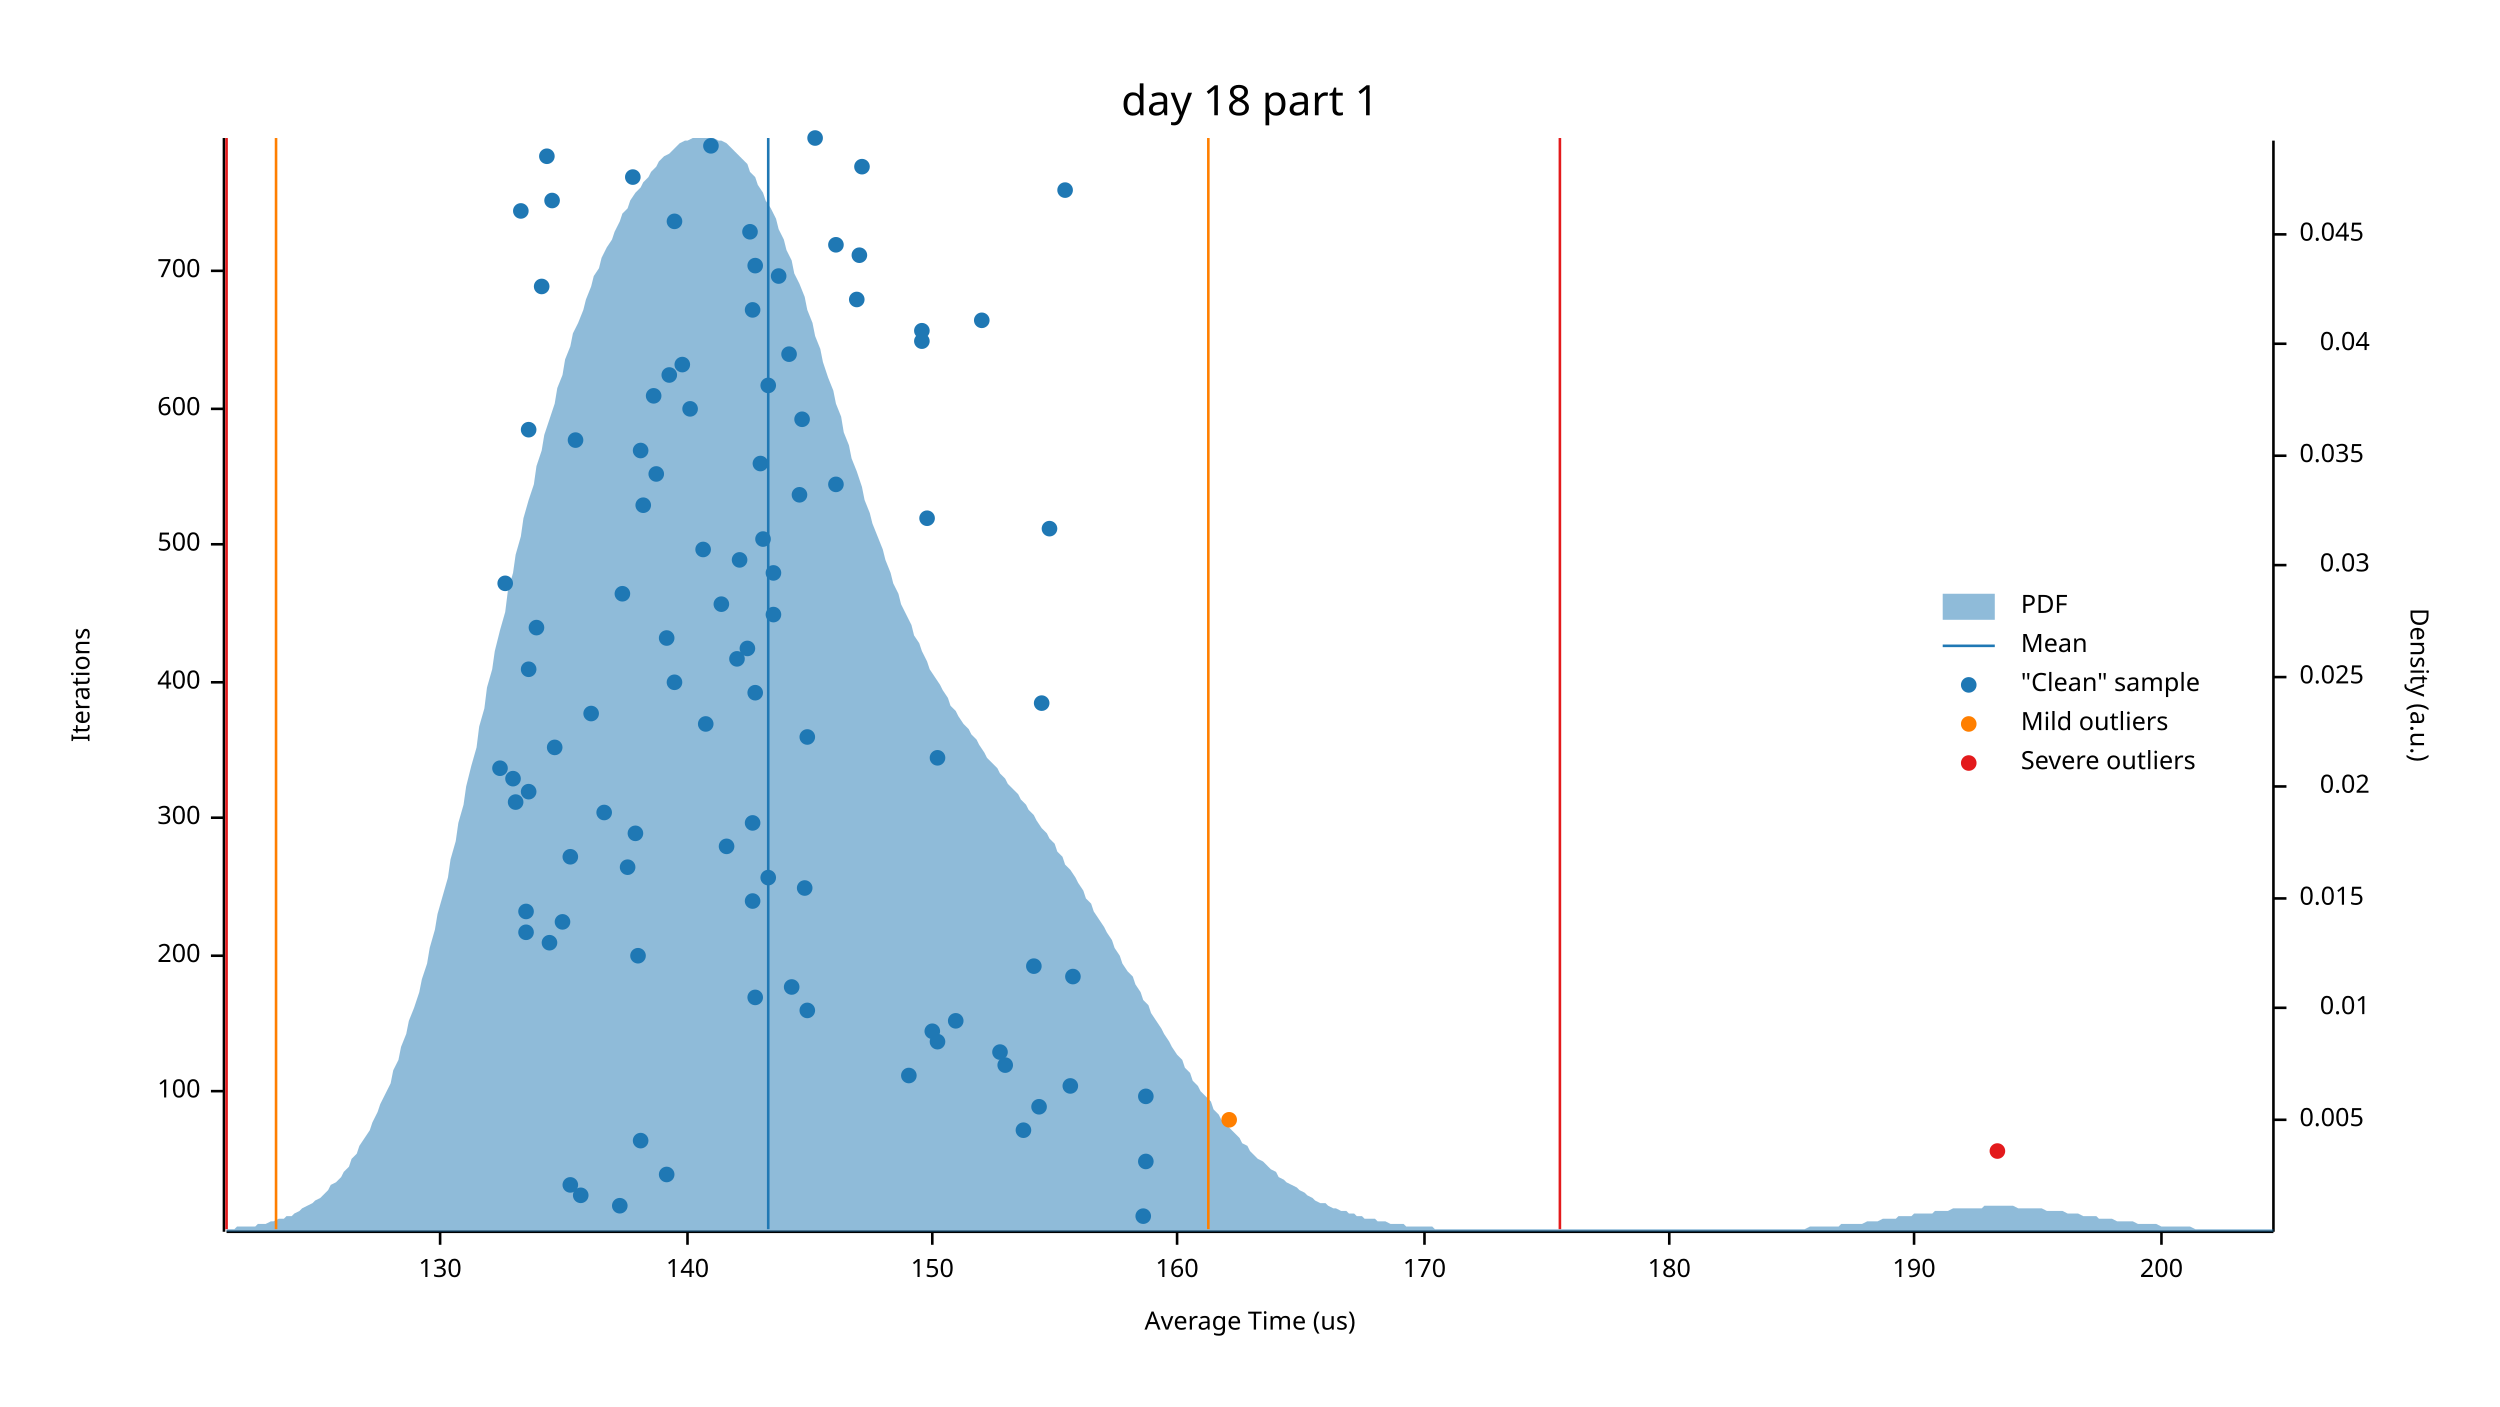
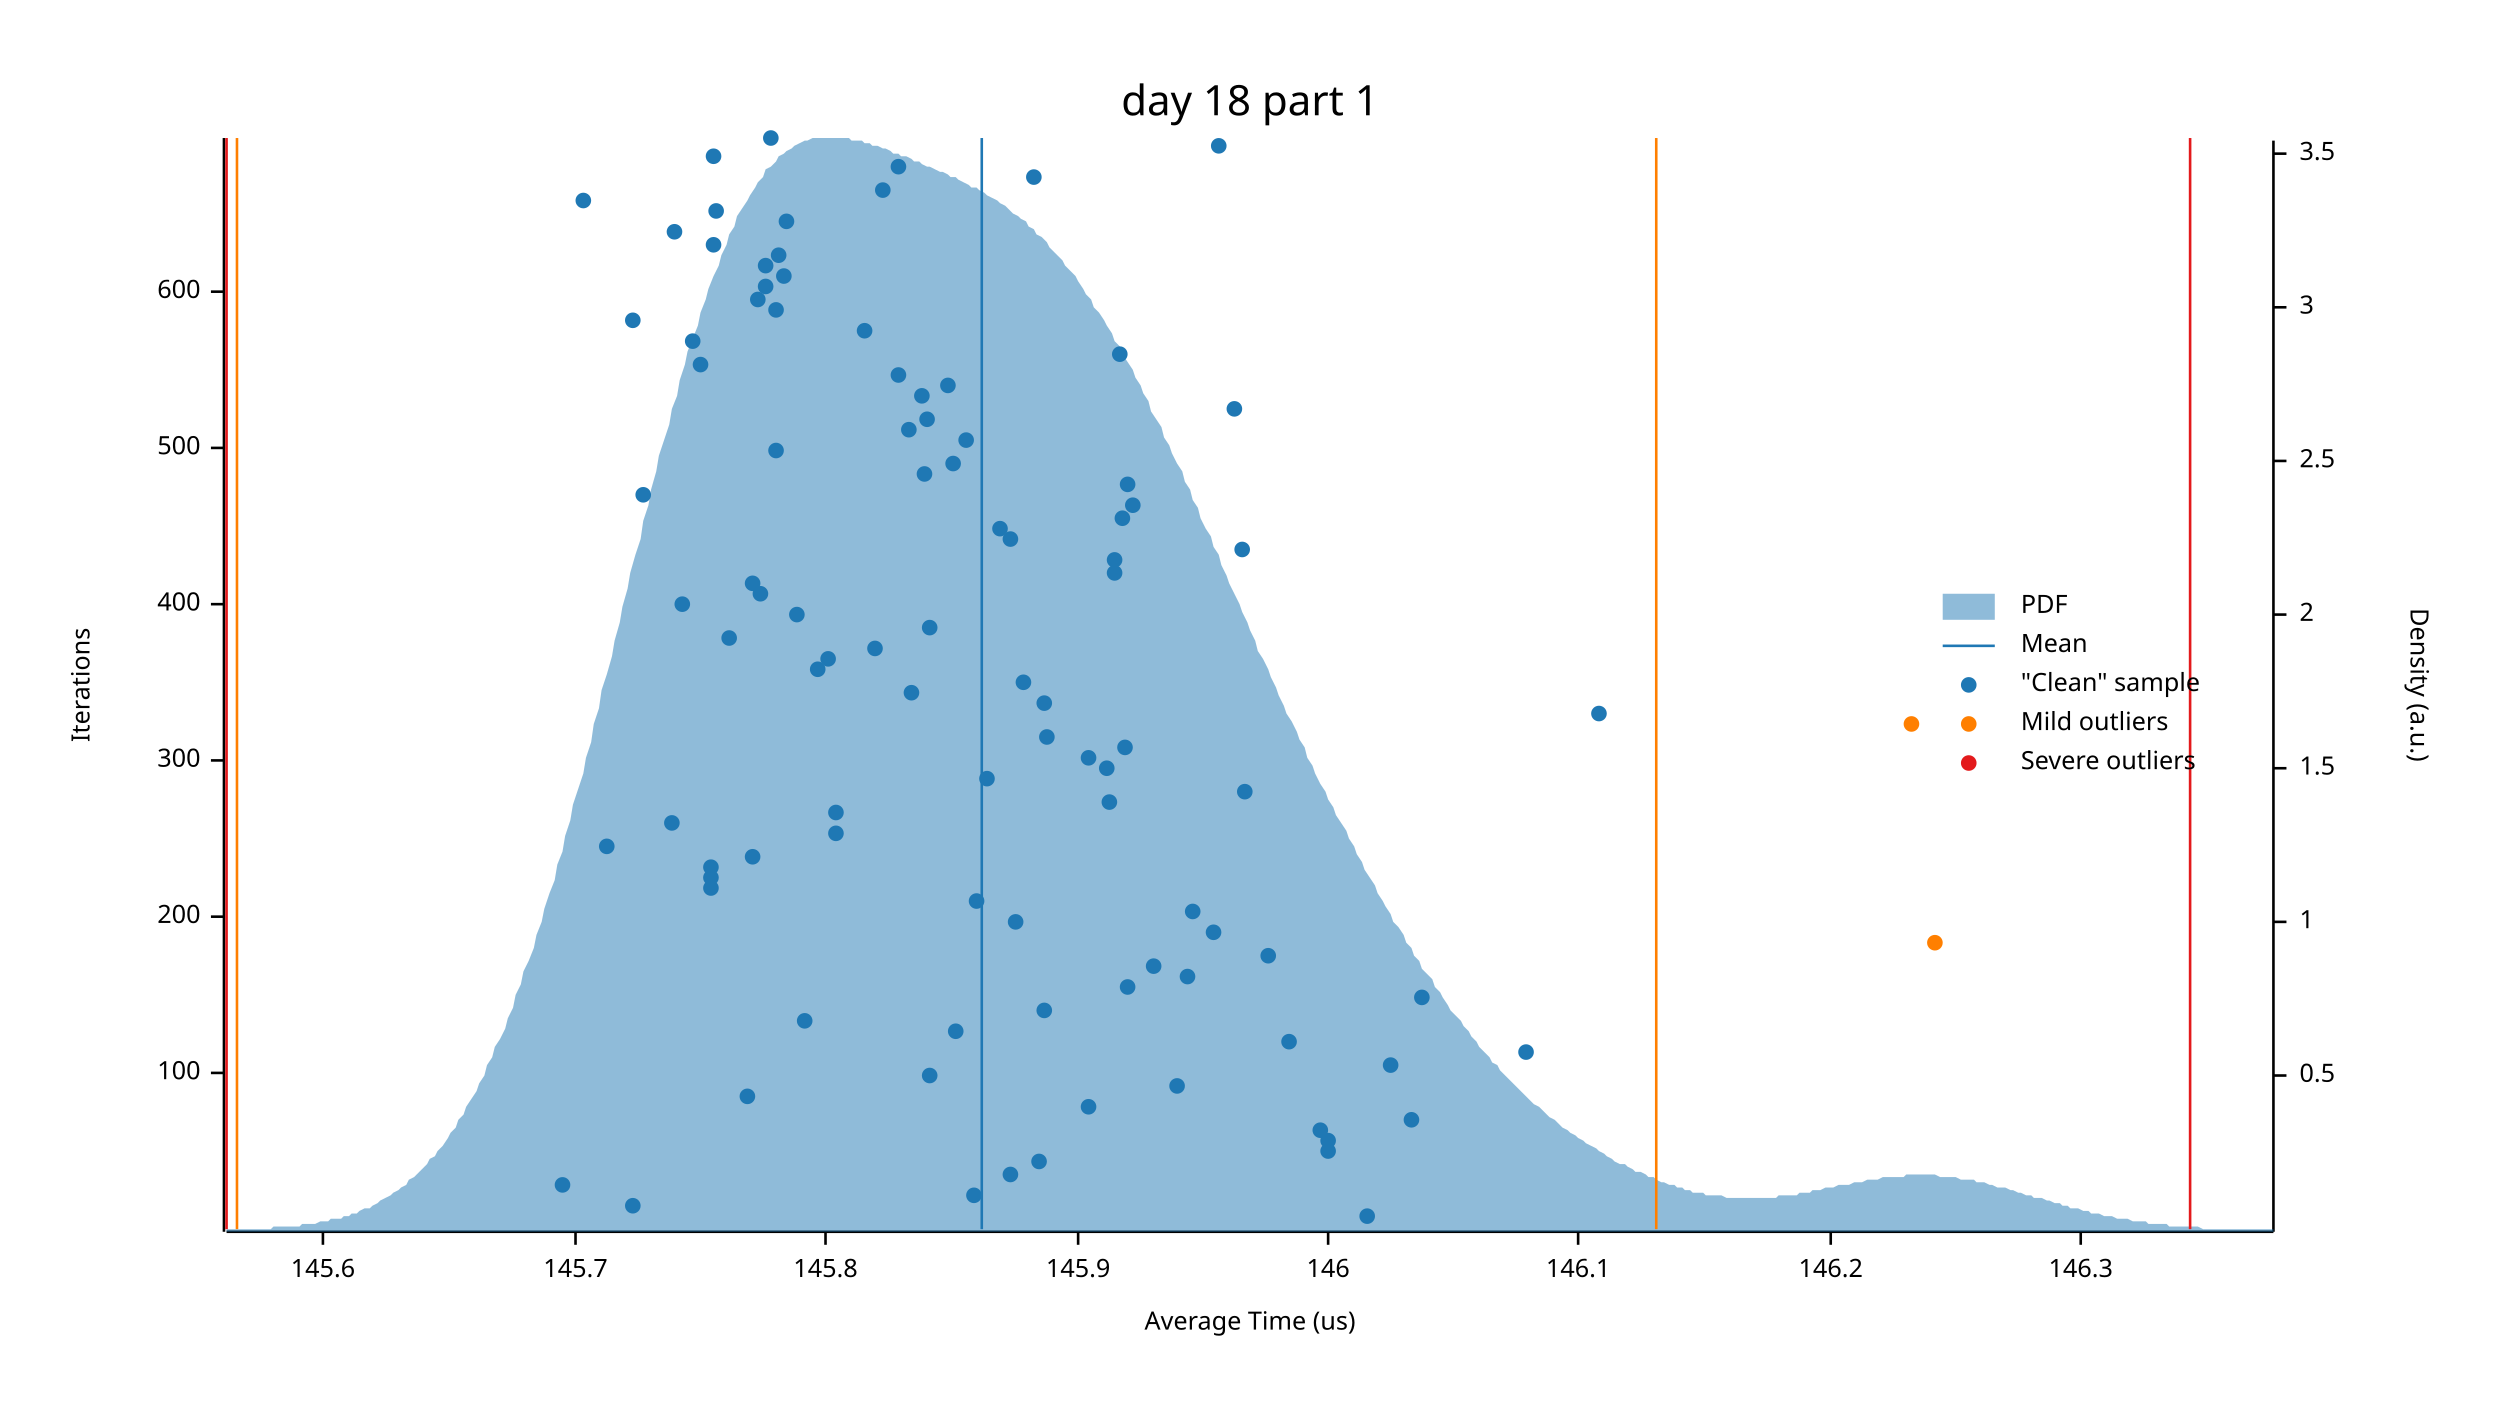
<svg xmlns="http://www.w3.org/2000/svg" width="960" height="540" viewBox="0 0 960 540">
  <text x="480" y="32" dy="0.76em" text-anchor="middle" font-family="sans-serif" font-size="16.129" opacity="1" fill="#000000">
day 18 part 1
</text>
  <text x="27" y="263" dy="0.76em" text-anchor="middle" font-family="sans-serif" font-size="9.677" opacity="1" fill="#000000" transform="rotate(270, 27, 263)">
Iterations
</text>
  <text x="480" y="513" dy="-0.5ex" text-anchor="middle" font-family="sans-serif" font-size="9.677" opacity="1" fill="#000000">
Average Time (us)
</text>
  <polyline fill="none" opacity="1" stroke="#000000" stroke-width="1" points="86,53 86,473 " />
-   <text x="77" y="419" dy="0.5ex" text-anchor="end" font-family="sans-serif" font-size="9.677" opacity="1" fill="#000000">
+   <text x="77" y="412" dy="0.5ex" text-anchor="end" font-family="sans-serif" font-size="9.677" opacity="1" fill="#000000">
100
</text>
-   <polyline fill="none" opacity="1" stroke="#000000" stroke-width="1" points="81,419 86,419 " />
-   <text x="77" y="367" dy="0.5ex" text-anchor="end" font-family="sans-serif" font-size="9.677" opacity="1" fill="#000000">
+   <polyline fill="none" opacity="1" stroke="#000000" stroke-width="1" points="81,412 86,412 " />
+   <text x="77" y="352" dy="0.5ex" text-anchor="end" font-family="sans-serif" font-size="9.677" opacity="1" fill="#000000">
200
</text>
-   <polyline fill="none" opacity="1" stroke="#000000" stroke-width="1" points="81,367 86,367 " />
-   <text x="77" y="314" dy="0.5ex" text-anchor="end" font-family="sans-serif" font-size="9.677" opacity="1" fill="#000000">
+   <polyline fill="none" opacity="1" stroke="#000000" stroke-width="1" points="81,352 86,352 " />
+   <text x="77" y="292" dy="0.5ex" text-anchor="end" font-family="sans-serif" font-size="9.677" opacity="1" fill="#000000">
300
</text>
-   <polyline fill="none" opacity="1" stroke="#000000" stroke-width="1" points="81,314 86,314 " />
-   <text x="77" y="262" dy="0.5ex" text-anchor="end" font-family="sans-serif" font-size="9.677" opacity="1" fill="#000000">
+   <polyline fill="none" opacity="1" stroke="#000000" stroke-width="1" points="81,292 86,292 " />
+   <text x="77" y="232" dy="0.5ex" text-anchor="end" font-family="sans-serif" font-size="9.677" opacity="1" fill="#000000">
400
</text>
-   <polyline fill="none" opacity="1" stroke="#000000" stroke-width="1" points="81,262 86,262 " />
-   <text x="77" y="209" dy="0.5ex" text-anchor="end" font-family="sans-serif" font-size="9.677" opacity="1" fill="#000000">
+   <polyline fill="none" opacity="1" stroke="#000000" stroke-width="1" points="81,232 86,232 " />
+   <text x="77" y="172" dy="0.5ex" text-anchor="end" font-family="sans-serif" font-size="9.677" opacity="1" fill="#000000">
500
</text>
-   <polyline fill="none" opacity="1" stroke="#000000" stroke-width="1" points="81,209 86,209 " />
-   <text x="77" y="157" dy="0.5ex" text-anchor="end" font-family="sans-serif" font-size="9.677" opacity="1" fill="#000000">
+   <polyline fill="none" opacity="1" stroke="#000000" stroke-width="1" points="81,172 86,172 " />
+   <text x="77" y="112" dy="0.5ex" text-anchor="end" font-family="sans-serif" font-size="9.677" opacity="1" fill="#000000">
600
</text>
-   <polyline fill="none" opacity="1" stroke="#000000" stroke-width="1" points="81,157 86,157 " />
-   <text x="77" y="104" dy="0.5ex" text-anchor="end" font-family="sans-serif" font-size="9.677" opacity="1" fill="#000000">
- 700
- </text>
-   <polyline fill="none" opacity="1" stroke="#000000" stroke-width="1" points="81,104 86,104 " />
+   <polyline fill="none" opacity="1" stroke="#000000" stroke-width="1" points="81,112 86,112 " />
  <polyline fill="none" opacity="1" stroke="#000000" stroke-width="1" points="87,473 873,473 " />
-   <text x="169" y="483" dy="0.76em" text-anchor="middle" font-family="sans-serif" font-size="9.677" opacity="1" fill="#000000">
- 130
- </text>
-   <polyline fill="none" opacity="1" stroke="#000000" stroke-width="1" points="169,473 169,478 " />
-   <text x="264" y="483" dy="0.76em" text-anchor="middle" font-family="sans-serif" font-size="9.677" opacity="1" fill="#000000">
- 140
- </text>
-   <polyline fill="none" opacity="1" stroke="#000000" stroke-width="1" points="264,473 264,478 " />
-   <text x="358" y="483" dy="0.76em" text-anchor="middle" font-family="sans-serif" font-size="9.677" opacity="1" fill="#000000">
- 150
- </text>
-   <polyline fill="none" opacity="1" stroke="#000000" stroke-width="1" points="358,473 358,478 " />
-   <text x="452" y="483" dy="0.76em" text-anchor="middle" font-family="sans-serif" font-size="9.677" opacity="1" fill="#000000">
- 160
- </text>
-   <polyline fill="none" opacity="1" stroke="#000000" stroke-width="1" points="452,473 452,478 " />
-   <text x="547" y="483" dy="0.76em" text-anchor="middle" font-family="sans-serif" font-size="9.677" opacity="1" fill="#000000">
- 170
- </text>
-   <polyline fill="none" opacity="1" stroke="#000000" stroke-width="1" points="547,473 547,478 " />
-   <text x="641" y="483" dy="0.76em" text-anchor="middle" font-family="sans-serif" font-size="9.677" opacity="1" fill="#000000">
- 180
- </text>
-   <polyline fill="none" opacity="1" stroke="#000000" stroke-width="1" points="641,473 641,478 " />
-   <text x="735" y="483" dy="0.76em" text-anchor="middle" font-family="sans-serif" font-size="9.677" opacity="1" fill="#000000">
- 190
- </text>
-   <polyline fill="none" opacity="1" stroke="#000000" stroke-width="1" points="735,473 735,478 " />
-   <text x="830" y="483" dy="0.76em" text-anchor="middle" font-family="sans-serif" font-size="9.677" opacity="1" fill="#000000">
- 200
- </text>
-   <polyline fill="none" opacity="1" stroke="#000000" stroke-width="1" points="830,473 830,478 " />
+   <text x="124" y="483" dy="0.76em" text-anchor="middle" font-family="sans-serif" font-size="9.677" opacity="1" fill="#000000">
+ 145.6
+ </text>
+   <polyline fill="none" opacity="1" stroke="#000000" stroke-width="1" points="124,473 124,478 " />
+   <text x="221" y="483" dy="0.76em" text-anchor="middle" font-family="sans-serif" font-size="9.677" opacity="1" fill="#000000">
+ 145.7
+ </text>
+   <polyline fill="none" opacity="1" stroke="#000000" stroke-width="1" points="221,473 221,478 " />
+   <text x="317" y="483" dy="0.76em" text-anchor="middle" font-family="sans-serif" font-size="9.677" opacity="1" fill="#000000">
+ 145.8
+ </text>
+   <polyline fill="none" opacity="1" stroke="#000000" stroke-width="1" points="317,473 317,478 " />
+   <text x="414" y="483" dy="0.76em" text-anchor="middle" font-family="sans-serif" font-size="9.677" opacity="1" fill="#000000">
+ 145.9
+ </text>
+   <polyline fill="none" opacity="1" stroke="#000000" stroke-width="1" points="414,473 414,478 " />
+   <text x="510" y="483" dy="0.76em" text-anchor="middle" font-family="sans-serif" font-size="9.677" opacity="1" fill="#000000">
+ 146
+ </text>
+   <polyline fill="none" opacity="1" stroke="#000000" stroke-width="1" points="510,473 510,478 " />
+   <text x="606" y="483" dy="0.76em" text-anchor="middle" font-family="sans-serif" font-size="9.677" opacity="1" fill="#000000">
+ 146.1
+ </text>
+   <polyline fill="none" opacity="1" stroke="#000000" stroke-width="1" points="606,473 606,478 " />
+   <text x="703" y="483" dy="0.76em" text-anchor="middle" font-family="sans-serif" font-size="9.677" opacity="1" fill="#000000">
+ 146.2
+ </text>
+   <polyline fill="none" opacity="1" stroke="#000000" stroke-width="1" points="703,473 703,478 " />
+   <text x="799" y="483" dy="0.76em" text-anchor="middle" font-family="sans-serif" font-size="9.677" opacity="1" fill="#000000">
+ 146.3
+ </text>
+   <polyline fill="none" opacity="1" stroke="#000000" stroke-width="1" points="799,473 799,478 " />
  <text x="933" y="263" dy="0.76em" text-anchor="middle" font-family="sans-serif" font-size="9.677" opacity="1" fill="#000000" transform="rotate(90, 933, 263)">
Density (a.u.)
</text>
  <polyline fill="none" opacity="1" stroke="#000000" stroke-width="1" points="873,54 873,473 " />
-   <text x="883" y="430" dy="0.5ex" text-anchor="start" font-family="sans-serif" font-size="9.677" opacity="1" fill="#000000">
- 0.005
- </text>
-   <polyline fill="none" opacity="1" stroke="#000000" stroke-width="1" points="873,430 878,430 " />
-   <text x="910" y="387" dy="0.5ex" text-anchor="end" font-family="sans-serif" font-size="9.677" opacity="1" fill="#000000">
- 0.01
- </text>
-   <polyline fill="none" opacity="1" stroke="#000000" stroke-width="1" points="873,387 878,387 " />
-   <text x="883" y="345" dy="0.5ex" text-anchor="start" font-family="sans-serif" font-size="9.677" opacity="1" fill="#000000">
- 0.015
- </text>
-   <polyline fill="none" opacity="1" stroke="#000000" stroke-width="1" points="873,345 878,345 " />
-   <text x="910" y="302" dy="0.5ex" text-anchor="end" font-family="sans-serif" font-size="9.677" opacity="1" fill="#000000">
- 0.02
- </text>
-   <polyline fill="none" opacity="1" stroke="#000000" stroke-width="1" points="873,302 878,302 " />
-   <text x="883" y="260" dy="0.5ex" text-anchor="start" font-family="sans-serif" font-size="9.677" opacity="1" fill="#000000">
- 0.025
- </text>
-   <polyline fill="none" opacity="1" stroke="#000000" stroke-width="1" points="873,260 878,260 " />
-   <text x="910" y="217" dy="0.5ex" text-anchor="end" font-family="sans-serif" font-size="9.677" opacity="1" fill="#000000">
- 0.03
- </text>
-   <polyline fill="none" opacity="1" stroke="#000000" stroke-width="1" points="873,217 878,217 " />
-   <text x="883" y="175" dy="0.5ex" text-anchor="start" font-family="sans-serif" font-size="9.677" opacity="1" fill="#000000">
- 0.035
- </text>
-   <polyline fill="none" opacity="1" stroke="#000000" stroke-width="1" points="873,175 878,175 " />
-   <text x="910" y="132" dy="0.5ex" text-anchor="end" font-family="sans-serif" font-size="9.677" opacity="1" fill="#000000">
- 0.04
- </text>
-   <polyline fill="none" opacity="1" stroke="#000000" stroke-width="1" points="873,132 878,132 " />
-   <text x="883" y="90" dy="0.5ex" text-anchor="start" font-family="sans-serif" font-size="9.677" opacity="1" fill="#000000">
- 0.045
- </text>
-   <polyline fill="none" opacity="1" stroke="#000000" stroke-width="1" points="873,90 878,90 " />
-   <polygon opacity="0.5" fill="#1F78B4" points="87,472 88,472 90,472 91,471 93,471 94,471 96,471 98,471 99,470 101,470 102,470 104,469 105,469 107,468 109,468 110,467 112,467 113,466 115,465 116,464 118,463 120,462 121,461 123,460 124,459 126,457 127,455 129,454 131,452 132,450 134,448 135,445 137,443 138,440 140,437 142,434 143,431 145,427 146,424 148,420 150,416 151,411 153,407 154,402 156,397 157,392 159,387 161,381 162,376 164,370 165,364 167,357 168,351 170,344 172,337 173,330 175,323 176,316 178,309 179,302 181,294 183,287 184,279 186,272 187,264 189,257 190,250 192,242 194,235 195,227 197,220 198,213 200,206 201,199 203,192 205,186 206,179 208,173 209,167 211,161 213,155 214,149 216,144 217,138 219,133 220,128 222,124 224,119 225,115 227,110 228,106 230,103 231,99 233,95 235,92 236,89 238,85 239,82 241,80 242,77 244,74 246,72 247,70 249,68 250,66 252,64 253,62 255,60 257,59 258,58 260,56 261,55 263,54 264,54 266,53 268,53 269,53 271,53 272,53 274,53 276,54 277,54 279,55 280,56 282,58 283,59 285,61 287,63 288,66 290,68 291,71 293,74 294,77 296,80 298,84 299,88 301,92 302,96 304,100 305,105 307,109 309,114 310,119 312,124 313,129 315,134 316,139 318,145 320,150 321,155 323,160 324,166 326,171 327,176 329,181 331,187 332,192 334,197 335,201 337,206 339,211 340,215 342,220 343,224 345,228 346,232 348,236 350,240 351,244 353,247 354,250 356,254 357,257 359,260 361,263 362,265 364,268 365,271 367,273 368,275 370,278 372,280 373,282 375,284 376,286 378,289 379,291 381,293 383,295 384,297 386,299 387,301 389,303 391,305 392,307 394,309 395,311 397,313 398,315 400,318 402,320 403,322 405,324 406,327 408,329 409,332 411,334 413,337 414,339 416,342 417,345 419,347 420,350 422,353 424,356 425,358 427,361 428,364 430,367 431,370 433,373 435,375 436,378 438,381 439,384 441,386 442,389 444,392 446,395 447,397 449,400 450,402 452,405 454,407 455,410 457,412 458,415 460,417 461,419 463,421 465,423 466,426 468,428 469,430 471,432 472,433 474,435 476,437 477,439 479,440 480,442 482,444 483,445 485,446 487,448 488,449 490,450 491,452 493,453 494,454 496,455 498,456 499,457 501,458 502,459 504,460 505,461 507,462 509,462 510,463 512,464 513,464 515,465 517,465 518,466 520,466 521,467 523,467 524,468 526,468 528,468 529,469 531,469 532,469 534,470 535,470 537,470 539,470 540,471 542,471 543,471 545,471 546,471 548,471 550,471 551,472 553,472 554,472 556,472 557,472 559,472 561,472 562,472 564,472 565,472 567,472 568,472 570,472 572,472 573,472 575,472 576,472 578,472 580,472 581,472 583,472 584,472 586,472 587,472 589,472 591,472 592,472 594,472 595,472 597,472 598,472 600,472 602,472 603,472 605,472 606,472 608,472 609,472 611,472 613,472 614,472 616,472 617,472 619,472 620,472 622,472 624,472 625,472 627,472 628,472 630,472 632,472 633,472 635,472 636,472 638,472 639,472 641,472 643,472 644,472 646,472 647,472 649,472 650,472 652,472 654,472 655,472 657,472 658,472 660,472 661,472 663,472 665,472 666,472 668,472 669,472 671,472 672,472 674,472 676,472 677,472 679,472 680,472 682,472 683,472 685,472 687,472 688,472 690,472 691,472 693,472 695,471 696,471 698,471 699,471 701,471 702,471 704,471 706,471 707,470 709,470 710,470 712,470 713,470 715,470 717,469 718,469 720,469 721,469 723,468 724,468 726,468 728,468 729,467 731,467 732,467 734,467 735,466 737,466 739,466 740,466 742,466 743,465 745,465 746,465 748,465 750,464 751,464 753,464 754,464 756,464 758,464 759,464 761,464 762,463 764,463 765,463 767,463 769,463 770,463 772,463 773,463 775,464 776,464 778,464 780,464 781,464 783,464 784,464 786,465 787,465 789,465 791,465 792,465 794,466 795,466 797,466 798,466 800,467 802,467 803,467 805,467 806,468 808,468 809,468 811,468 813,469 814,469 816,469 817,469 819,469 821,470 822,470 824,470 825,470 827,470 828,470 830,471 832,471 833,471 835,471 836,471 838,471 839,471 841,471 843,472 844,472 846,472 847,472 849,472 850,472 852,472 854,472 855,472 857,472 858,472 860,472 861,472 863,472 865,472 866,472 868,472 869,472 871,472 873,472 873,473 87,473 " />
-   <polyline fill="none" opacity="1" stroke="#1F78B4" stroke-width="1" points="295,472 295,53 " />
-   <polyline fill="none" opacity="1" stroke="#FF7F00" stroke-width="1" points="106,472 106,53 " />
-   <polyline fill="none" opacity="1" stroke="#FF7F00" stroke-width="1" points="464,472 464,53 " />
+   <text x="883" y="413" dy="0.5ex" text-anchor="start" font-family="sans-serif" font-size="9.677" opacity="1" fill="#000000">
+ 0.5
+ </text>
+   <polyline fill="none" opacity="1" stroke="#000000" stroke-width="1" points="873,413 878,413 " />
+   <text x="883" y="354" dy="0.5ex" text-anchor="start" font-family="sans-serif" font-size="9.677" opacity="1" fill="#000000">
+ 1
+ </text>
+   <polyline fill="none" opacity="1" stroke="#000000" stroke-width="1" points="873,354 878,354 " />
+   <text x="883" y="295" dy="0.5ex" text-anchor="start" font-family="sans-serif" font-size="9.677" opacity="1" fill="#000000">
+ 1.5
+ </text>
+   <polyline fill="none" opacity="1" stroke="#000000" stroke-width="1" points="873,295 878,295 " />
+   <text x="883" y="236" dy="0.5ex" text-anchor="start" font-family="sans-serif" font-size="9.677" opacity="1" fill="#000000">
+ 2
+ </text>
+   <polyline fill="none" opacity="1" stroke="#000000" stroke-width="1" points="873,236 878,236 " />
+   <text x="883" y="177" dy="0.5ex" text-anchor="start" font-family="sans-serif" font-size="9.677" opacity="1" fill="#000000">
+ 2.5
+ </text>
+   <polyline fill="none" opacity="1" stroke="#000000" stroke-width="1" points="873,177 878,177 " />
+   <text x="883" y="118" dy="0.5ex" text-anchor="start" font-family="sans-serif" font-size="9.677" opacity="1" fill="#000000">
+ 3
+ </text>
+   <polyline fill="none" opacity="1" stroke="#000000" stroke-width="1" points="873,118 878,118 " />
+   <text x="883" y="59" dy="0.5ex" text-anchor="start" font-family="sans-serif" font-size="9.677" opacity="1" fill="#000000">
+ 3.5
+ </text>
+   <polyline fill="none" opacity="1" stroke="#000000" stroke-width="1" points="873,59 878,59 " />
+   <polygon opacity="0.5" fill="#1F78B4" points="87,472 88,472 90,472 91,472 93,472 94,472 96,472 98,472 99,472 101,472 102,472 104,472 105,471 107,471 109,471 110,471 112,471 113,471 115,471 116,470 118,470 120,470 121,470 123,469 124,469 126,469 127,468 129,468 131,468 132,467 134,467 135,466 137,466 138,465 140,464 142,464 143,463 145,462 146,461 148,460 150,459 151,458 153,457 154,456 156,455 157,453 159,452 161,450 162,449 164,447 165,445 167,444 168,442 170,440 172,437 173,435 175,433 176,430 178,428 179,425 181,422 183,419 184,416 186,413 187,409 189,406 190,402 192,399 194,395 195,391 197,387 198,382 200,378 201,373 203,369 205,364 206,359 208,354 209,349 211,343 213,338 214,332 216,327 217,321 219,315 220,309 222,303 224,297 225,291 227,285 228,278 230,272 231,265 233,259 235,252 236,246 238,239 239,233 241,226 242,220 244,213 246,207 247,200 249,194 250,188 252,181 253,175 255,169 257,163 258,157 260,152 261,146 263,140 264,135 266,130 268,125 269,120 271,115 272,111 274,106 276,102 277,98 279,94 280,90 282,87 283,83 285,80 287,77 288,75 290,72 291,70 293,68 294,65 296,64 298,62 299,60 301,59 302,58 304,57 305,56 307,55 309,54 310,54 312,53 313,53 315,53 316,53 318,53 320,53 321,53 323,53 324,53 326,53 327,54 329,54 331,54 332,55 334,55 335,56 337,56 339,57 340,57 342,58 343,59 345,59 346,60 348,60 350,61 351,62 353,62 354,63 356,64 357,64 359,65 361,66 362,66 364,67 365,68 367,68 368,69 370,70 372,71 373,72 375,72 376,73 378,74 379,75 381,76 383,77 384,78 386,79 387,80 389,82 391,83 392,84 394,85 395,87 397,88 398,90 400,91 402,93 403,95 405,97 406,98 408,100 409,102 411,104 413,106 414,108 416,111 417,113 419,115 420,118 422,120 424,123 425,125 427,128 428,131 430,133 431,136 433,139 435,142 436,145 438,148 439,151 441,154 442,158 444,161 446,164 447,168 449,171 450,174 452,178 454,181 455,185 457,188 458,192 460,195 461,199 463,203 465,206 466,210 468,213 469,217 471,221 472,224 474,228 476,232 477,235 479,239 480,242 482,246 483,250 485,253 487,257 488,260 490,264 491,267 493,271 494,274 496,277 498,281 499,284 501,287 502,291 504,294 505,297 507,301 509,304 510,307 512,310 513,313 515,316 517,319 518,322 520,325 521,328 523,331 524,334 526,337 528,340 529,343 531,346 532,348 534,351 535,354 537,356 539,359 540,362 542,364 543,367 545,369 546,372 548,374 550,376 551,379 553,381 554,383 556,386 557,388 559,390 561,392 562,394 564,396 565,398 567,400 568,402 570,404 572,406 573,408 575,409 576,411 578,413 580,415 581,416 583,418 584,419 586,421 587,422 589,424 591,425 592,426 594,428 595,429 597,430 598,431 600,433 602,434 603,435 605,436 606,437 608,438 609,439 611,440 613,441 614,442 616,443 617,444 619,445 620,446 622,447 624,447 625,448 627,449 628,450 630,450 632,451 633,452 635,452 636,453 638,454 639,454 641,455 643,455 644,456 646,456 647,457 649,457 650,458 652,458 654,458 655,459 657,459 658,459 660,459 661,459 663,460 665,460 666,460 668,460 669,460 671,460 672,460 674,460 676,460 677,460 679,460 680,460 682,460 683,459 685,459 687,459 688,459 690,459 691,458 693,458 695,458 696,457 698,457 699,457 701,456 702,456 704,456 706,455 707,455 709,455 710,455 712,454 713,454 715,454 717,453 718,453 720,453 721,453 723,452 724,452 726,452 728,452 729,452 731,452 732,451 734,451 735,451 737,451 739,451 740,451 742,451 743,451 745,452 746,452 748,452 750,452 751,452 753,453 754,453 756,453 758,453 759,454 761,454 762,454 764,455 765,455 767,456 769,456 770,456 772,457 773,457 775,458 776,458 778,459 780,459 781,460 783,460 784,460 786,461 787,461 789,462 791,462 792,463 794,463 795,464 797,464 798,464 800,465 802,465 803,466 805,466 806,466 808,467 809,467 811,467 813,468 814,468 816,468 817,468 819,469 821,469 822,469 824,469 825,470 827,470 828,470 830,470 832,470 833,471 835,471 836,471 838,471 839,471 841,471 843,471 844,471 846,472 847,472 849,472 850,472 852,472 854,472 855,472 857,472 858,472 860,472 861,472 863,472 865,472 866,472 868,472 869,472 871,472 873,472 873,473 87,473 " />
+   <polyline fill="none" opacity="1" stroke="#1F78B4" stroke-width="1" points="377,472 377,53 " />
+   <polyline fill="none" opacity="1" stroke="#FF7F00" stroke-width="1" points="91,472 91,53 " />
+   <polyline fill="none" opacity="1" stroke="#FF7F00" stroke-width="1" points="636,472 636,53 " />
  <polyline fill="none" opacity="1" stroke="#E31A1C" stroke-width="1" points="87,472 87,53 " />
-   <polyline fill="none" opacity="1" stroke="#E31A1C" stroke-width="1" points="599,472 599,53 " />
-   <circle cx="439" cy="467" r="3" opacity="1" fill="#1F78B4" stroke="none" />
-   <circle cx="238" cy="463" r="3" opacity="1" fill="#1F78B4" stroke="none" />
-   <circle cx="223" cy="459" r="3" opacity="1" fill="#1F78B4" stroke="none" />
-   <circle cx="219" cy="455" r="3" opacity="1" fill="#1F78B4" stroke="none" />
-   <circle cx="256" cy="451" r="3" opacity="1" fill="#1F78B4" stroke="none" />
-   <circle cx="440" cy="446" r="3" opacity="1" fill="#1F78B4" stroke="none" />
-   <circle cx="246" cy="438" r="3" opacity="1" fill="#1F78B4" stroke="none" />
-   <circle cx="393" cy="434" r="3" opacity="1" fill="#1F78B4" stroke="none" />
-   <circle cx="399" cy="425" r="3" opacity="1" fill="#1F78B4" stroke="none" />
-   <circle cx="440" cy="421" r="3" opacity="1" fill="#1F78B4" stroke="none" />
-   <circle cx="411" cy="417" r="3" opacity="1" fill="#1F78B4" stroke="none" />
-   <circle cx="349" cy="413" r="3" opacity="1" fill="#1F78B4" stroke="none" />
-   <circle cx="386" cy="409" r="3" opacity="1" fill="#1F78B4" stroke="none" />
-   <circle cx="384" cy="404" r="3" opacity="1" fill="#1F78B4" stroke="none" />
-   <circle cx="360" cy="400" r="3" opacity="1" fill="#1F78B4" stroke="none" />
-   <circle cx="358" cy="396" r="3" opacity="1" fill="#1F78B4" stroke="none" />
-   <circle cx="367" cy="392" r="3" opacity="1" fill="#1F78B4" stroke="none" />
-   <circle cx="310" cy="388" r="3" opacity="1" fill="#1F78B4" stroke="none" />
-   <circle cx="290" cy="383" r="3" opacity="1" fill="#1F78B4" stroke="none" />
-   <circle cx="304" cy="379" r="3" opacity="1" fill="#1F78B4" stroke="none" />
-   <circle cx="412" cy="375" r="3" opacity="1" fill="#1F78B4" stroke="none" />
-   <circle cx="397" cy="371" r="3" opacity="1" fill="#1F78B4" stroke="none" />
-   <circle cx="245" cy="367" r="3" opacity="1" fill="#1F78B4" stroke="none" />
-   <circle cx="211" cy="362" r="3" opacity="1" fill="#1F78B4" stroke="none" />
-   <circle cx="202" cy="358" r="3" opacity="1" fill="#1F78B4" stroke="none" />
-   <circle cx="216" cy="354" r="3" opacity="1" fill="#1F78B4" stroke="none" />
-   <circle cx="202" cy="350" r="3" opacity="1" fill="#1F78B4" stroke="none" />
-   <circle cx="289" cy="346" r="3" opacity="1" fill="#1F78B4" stroke="none" />
-   <circle cx="309" cy="341" r="3" opacity="1" fill="#1F78B4" stroke="none" />
-   <circle cx="295" cy="337" r="3" opacity="1" fill="#1F78B4" stroke="none" />
-   <circle cx="241" cy="333" r="3" opacity="1" fill="#1F78B4" stroke="none" />
-   <circle cx="219" cy="329" r="3" opacity="1" fill="#1F78B4" stroke="none" />
-   <circle cx="279" cy="325" r="3" opacity="1" fill="#1F78B4" stroke="none" />
-   <circle cx="244" cy="320" r="3" opacity="1" fill="#1F78B4" stroke="none" />
-   <circle cx="289" cy="316" r="3" opacity="1" fill="#1F78B4" stroke="none" />
-   <circle cx="232" cy="312" r="3" opacity="1" fill="#1F78B4" stroke="none" />
-   <circle cx="198" cy="308" r="3" opacity="1" fill="#1F78B4" stroke="none" />
-   <circle cx="203" cy="304" r="3" opacity="1" fill="#1F78B4" stroke="none" />
-   <circle cx="197" cy="299" r="3" opacity="1" fill="#1F78B4" stroke="none" />
-   <circle cx="192" cy="295" r="3" opacity="1" fill="#1F78B4" stroke="none" />
-   <circle cx="360" cy="291" r="3" opacity="1" fill="#1F78B4" stroke="none" />
-   <circle cx="213" cy="287" r="3" opacity="1" fill="#1F78B4" stroke="none" />
-   <circle cx="310" cy="283" r="3" opacity="1" fill="#1F78B4" stroke="none" />
-   <circle cx="271" cy="278" r="3" opacity="1" fill="#1F78B4" stroke="none" />
-   <circle cx="227" cy="274" r="3" opacity="1" fill="#1F78B4" stroke="none" />
-   <circle cx="400" cy="270" r="3" opacity="1" fill="#1F78B4" stroke="none" />
-   <circle cx="290" cy="266" r="3" opacity="1" fill="#1F78B4" stroke="none" />
-   <circle cx="259" cy="262" r="3" opacity="1" fill="#1F78B4" stroke="none" />
-   <circle cx="203" cy="257" r="3" opacity="1" fill="#1F78B4" stroke="none" />
-   <circle cx="283" cy="253" r="3" opacity="1" fill="#1F78B4" stroke="none" />
-   <circle cx="287" cy="249" r="3" opacity="1" fill="#1F78B4" stroke="none" />
-   <circle cx="256" cy="245" r="3" opacity="1" fill="#1F78B4" stroke="none" />
-   <circle cx="206" cy="241" r="3" opacity="1" fill="#1F78B4" stroke="none" />
-   <circle cx="297" cy="236" r="3" opacity="1" fill="#1F78B4" stroke="none" />
-   <circle cx="277" cy="232" r="3" opacity="1" fill="#1F78B4" stroke="none" />
-   <circle cx="239" cy="228" r="3" opacity="1" fill="#1F78B4" stroke="none" />
-   <circle cx="194" cy="224" r="3" opacity="1" fill="#1F78B4" stroke="none" />
-   <circle cx="297" cy="220" r="3" opacity="1" fill="#1F78B4" stroke="none" />
-   <circle cx="284" cy="215" r="3" opacity="1" fill="#1F78B4" stroke="none" />
-   <circle cx="270" cy="211" r="3" opacity="1" fill="#1F78B4" stroke="none" />
-   <circle cx="293" cy="207" r="3" opacity="1" fill="#1F78B4" stroke="none" />
-   <circle cx="403" cy="203" r="3" opacity="1" fill="#1F78B4" stroke="none" />
-   <circle cx="356" cy="199" r="3" opacity="1" fill="#1F78B4" stroke="none" />
-   <circle cx="247" cy="194" r="3" opacity="1" fill="#1F78B4" stroke="none" />
-   <circle cx="307" cy="190" r="3" opacity="1" fill="#1F78B4" stroke="none" />
-   <circle cx="321" cy="186" r="3" opacity="1" fill="#1F78B4" stroke="none" />
-   <circle cx="252" cy="182" r="3" opacity="1" fill="#1F78B4" stroke="none" />
-   <circle cx="292" cy="178" r="3" opacity="1" fill="#1F78B4" stroke="none" />
-   <circle cx="246" cy="173" r="3" opacity="1" fill="#1F78B4" stroke="none" />
-   <circle cx="221" cy="169" r="3" opacity="1" fill="#1F78B4" stroke="none" />
-   <circle cx="203" cy="165" r="3" opacity="1" fill="#1F78B4" stroke="none" />
-   <circle cx="308" cy="161" r="3" opacity="1" fill="#1F78B4" stroke="none" />
-   <circle cx="265" cy="157" r="3" opacity="1" fill="#1F78B4" stroke="none" />
-   <circle cx="251" cy="152" r="3" opacity="1" fill="#1F78B4" stroke="none" />
-   <circle cx="295" cy="148" r="3" opacity="1" fill="#1F78B4" stroke="none" />
-   <circle cx="257" cy="144" r="3" opacity="1" fill="#1F78B4" stroke="none" />
-   <circle cx="262" cy="140" r="3" opacity="1" fill="#1F78B4" stroke="none" />
-   <circle cx="303" cy="136" r="3" opacity="1" fill="#1F78B4" stroke="none" />
-   <circle cx="354" cy="131" r="3" opacity="1" fill="#1F78B4" stroke="none" />
-   <circle cx="354" cy="127" r="3" opacity="1" fill="#1F78B4" stroke="none" />
-   <circle cx="377" cy="123" r="3" opacity="1" fill="#1F78B4" stroke="none" />
-   <circle cx="289" cy="119" r="3" opacity="1" fill="#1F78B4" stroke="none" />
-   <circle cx="329" cy="115" r="3" opacity="1" fill="#1F78B4" stroke="none" />
-   <circle cx="208" cy="110" r="3" opacity="1" fill="#1F78B4" stroke="none" />
-   <circle cx="299" cy="106" r="3" opacity="1" fill="#1F78B4" stroke="none" />
-   <circle cx="290" cy="102" r="3" opacity="1" fill="#1F78B4" stroke="none" />
-   <circle cx="330" cy="98" r="3" opacity="1" fill="#1F78B4" stroke="none" />
-   <circle cx="321" cy="94" r="3" opacity="1" fill="#1F78B4" stroke="none" />
-   <circle cx="288" cy="89" r="3" opacity="1" fill="#1F78B4" stroke="none" />
-   <circle cx="259" cy="85" r="3" opacity="1" fill="#1F78B4" stroke="none" />
-   <circle cx="200" cy="81" r="3" opacity="1" fill="#1F78B4" stroke="none" />
-   <circle cx="212" cy="77" r="3" opacity="1" fill="#1F78B4" stroke="none" />
-   <circle cx="409" cy="73" r="3" opacity="1" fill="#1F78B4" stroke="none" />
-   <circle cx="243" cy="68" r="3" opacity="1" fill="#1F78B4" stroke="none" />
-   <circle cx="331" cy="64" r="3" opacity="1" fill="#1F78B4" stroke="none" />
-   <circle cx="210" cy="60" r="3" opacity="1" fill="#1F78B4" stroke="none" />
-   <circle cx="273" cy="56" r="3" opacity="1" fill="#1F78B4" stroke="none" />
-   <circle cx="313" cy="53" r="3" opacity="1" fill="#1F78B4" stroke="none" />
-   <circle cx="472" cy="430" r="3" opacity="1" fill="#FF7F00" stroke="none" />
-   <circle cx="767" cy="442" r="3" opacity="1" fill="#E31A1C" stroke="none" />
+   <polyline fill="none" opacity="1" stroke="#E31A1C" stroke-width="1" points="841,472 841,53 " />
+   <circle cx="525" cy="467" r="3" opacity="1" fill="#1F78B4" stroke="none" />
+   <circle cx="243" cy="463" r="3" opacity="1" fill="#1F78B4" stroke="none" />
+   <circle cx="374" cy="459" r="3" opacity="1" fill="#1F78B4" stroke="none" />
+   <circle cx="216" cy="455" r="3" opacity="1" fill="#1F78B4" stroke="none" />
+   <circle cx="388" cy="451" r="3" opacity="1" fill="#1F78B4" stroke="none" />
+   <circle cx="399" cy="446" r="3" opacity="1" fill="#1F78B4" stroke="none" />
+   <circle cx="510" cy="442" r="3" opacity="1" fill="#1F78B4" stroke="none" />
+   <circle cx="510" cy="438" r="3" opacity="1" fill="#1F78B4" stroke="none" />
+   <circle cx="507" cy="434" r="3" opacity="1" fill="#1F78B4" stroke="none" />
+   <circle cx="542" cy="430" r="3" opacity="1" fill="#1F78B4" stroke="none" />
+   <circle cx="418" cy="425" r="3" opacity="1" fill="#1F78B4" stroke="none" />
+   <circle cx="287" cy="421" r="3" opacity="1" fill="#1F78B4" stroke="none" />
+   <circle cx="452" cy="417" r="3" opacity="1" fill="#1F78B4" stroke="none" />
+   <circle cx="357" cy="413" r="3" opacity="1" fill="#1F78B4" stroke="none" />
+   <circle cx="534" cy="409" r="3" opacity="1" fill="#1F78B4" stroke="none" />
+   <circle cx="586" cy="404" r="3" opacity="1" fill="#1F78B4" stroke="none" />
+   <circle cx="495" cy="400" r="3" opacity="1" fill="#1F78B4" stroke="none" />
+   <circle cx="367" cy="396" r="3" opacity="1" fill="#1F78B4" stroke="none" />
+   <circle cx="309" cy="392" r="3" opacity="1" fill="#1F78B4" stroke="none" />
+   <circle cx="401" cy="388" r="3" opacity="1" fill="#1F78B4" stroke="none" />
+   <circle cx="546" cy="383" r="3" opacity="1" fill="#1F78B4" stroke="none" />
+   <circle cx="433" cy="379" r="3" opacity="1" fill="#1F78B4" stroke="none" />
+   <circle cx="456" cy="375" r="3" opacity="1" fill="#1F78B4" stroke="none" />
+   <circle cx="443" cy="371" r="3" opacity="1" fill="#1F78B4" stroke="none" />
+   <circle cx="487" cy="367" r="3" opacity="1" fill="#1F78B4" stroke="none" />
+   <circle cx="466" cy="358" r="3" opacity="1" fill="#1F78B4" stroke="none" />
+   <circle cx="390" cy="354" r="3" opacity="1" fill="#1F78B4" stroke="none" />
+   <circle cx="458" cy="350" r="3" opacity="1" fill="#1F78B4" stroke="none" />
+   <circle cx="375" cy="346" r="3" opacity="1" fill="#1F78B4" stroke="none" />
+   <circle cx="273" cy="341" r="3" opacity="1" fill="#1F78B4" stroke="none" />
+   <circle cx="273" cy="337" r="3" opacity="1" fill="#1F78B4" stroke="none" />
+   <circle cx="273" cy="333" r="3" opacity="1" fill="#1F78B4" stroke="none" />
+   <circle cx="289" cy="329" r="3" opacity="1" fill="#1F78B4" stroke="none" />
+   <circle cx="233" cy="325" r="3" opacity="1" fill="#1F78B4" stroke="none" />
+   <circle cx="321" cy="320" r="3" opacity="1" fill="#1F78B4" stroke="none" />
+   <circle cx="258" cy="316" r="3" opacity="1" fill="#1F78B4" stroke="none" />
+   <circle cx="321" cy="312" r="3" opacity="1" fill="#1F78B4" stroke="none" />
+   <circle cx="426" cy="308" r="3" opacity="1" fill="#1F78B4" stroke="none" />
+   <circle cx="478" cy="304" r="3" opacity="1" fill="#1F78B4" stroke="none" />
+   <circle cx="379" cy="299" r="3" opacity="1" fill="#1F78B4" stroke="none" />
+   <circle cx="425" cy="295" r="3" opacity="1" fill="#1F78B4" stroke="none" />
+   <circle cx="418" cy="291" r="3" opacity="1" fill="#1F78B4" stroke="none" />
+   <circle cx="432" cy="287" r="3" opacity="1" fill="#1F78B4" stroke="none" />
+   <circle cx="402" cy="283" r="3" opacity="1" fill="#1F78B4" stroke="none" />
+   <circle cx="614" cy="274" r="3" opacity="1" fill="#1F78B4" stroke="none" />
+   <circle cx="401" cy="270" r="3" opacity="1" fill="#1F78B4" stroke="none" />
+   <circle cx="350" cy="266" r="3" opacity="1" fill="#1F78B4" stroke="none" />
+   <circle cx="393" cy="262" r="3" opacity="1" fill="#1F78B4" stroke="none" />
+   <circle cx="314" cy="257" r="3" opacity="1" fill="#1F78B4" stroke="none" />
+   <circle cx="318" cy="253" r="3" opacity="1" fill="#1F78B4" stroke="none" />
+   <circle cx="336" cy="249" r="3" opacity="1" fill="#1F78B4" stroke="none" />
+   <circle cx="280" cy="245" r="3" opacity="1" fill="#1F78B4" stroke="none" />
+   <circle cx="357" cy="241" r="3" opacity="1" fill="#1F78B4" stroke="none" />
+   <circle cx="306" cy="236" r="3" opacity="1" fill="#1F78B4" stroke="none" />
+   <circle cx="262" cy="232" r="3" opacity="1" fill="#1F78B4" stroke="none" />
+   <circle cx="292" cy="228" r="3" opacity="1" fill="#1F78B4" stroke="none" />
+   <circle cx="289" cy="224" r="3" opacity="1" fill="#1F78B4" stroke="none" />
+   <circle cx="428" cy="220" r="3" opacity="1" fill="#1F78B4" stroke="none" />
+   <circle cx="428" cy="215" r="3" opacity="1" fill="#1F78B4" stroke="none" />
+   <circle cx="477" cy="211" r="3" opacity="1" fill="#1F78B4" stroke="none" />
+   <circle cx="388" cy="207" r="3" opacity="1" fill="#1F78B4" stroke="none" />
+   <circle cx="384" cy="203" r="3" opacity="1" fill="#1F78B4" stroke="none" />
+   <circle cx="431" cy="199" r="3" opacity="1" fill="#1F78B4" stroke="none" />
+   <circle cx="435" cy="194" r="3" opacity="1" fill="#1F78B4" stroke="none" />
+   <circle cx="247" cy="190" r="3" opacity="1" fill="#1F78B4" stroke="none" />
+   <circle cx="433" cy="186" r="3" opacity="1" fill="#1F78B4" stroke="none" />
+   <circle cx="355" cy="182" r="3" opacity="1" fill="#1F78B4" stroke="none" />
+   <circle cx="366" cy="178" r="3" opacity="1" fill="#1F78B4" stroke="none" />
+   <circle cx="298" cy="173" r="3" opacity="1" fill="#1F78B4" stroke="none" />
+   <circle cx="371" cy="169" r="3" opacity="1" fill="#1F78B4" stroke="none" />
+   <circle cx="349" cy="165" r="3" opacity="1" fill="#1F78B4" stroke="none" />
+   <circle cx="356" cy="161" r="3" opacity="1" fill="#1F78B4" stroke="none" />
+   <circle cx="474" cy="157" r="3" opacity="1" fill="#1F78B4" stroke="none" />
+   <circle cx="354" cy="152" r="3" opacity="1" fill="#1F78B4" stroke="none" />
+   <circle cx="364" cy="148" r="3" opacity="1" fill="#1F78B4" stroke="none" />
+   <circle cx="345" cy="144" r="3" opacity="1" fill="#1F78B4" stroke="none" />
+   <circle cx="269" cy="140" r="3" opacity="1" fill="#1F78B4" stroke="none" />
+   <circle cx="430" cy="136" r="3" opacity="1" fill="#1F78B4" stroke="none" />
+   <circle cx="266" cy="131" r="3" opacity="1" fill="#1F78B4" stroke="none" />
+   <circle cx="332" cy="127" r="3" opacity="1" fill="#1F78B4" stroke="none" />
+   <circle cx="243" cy="123" r="3" opacity="1" fill="#1F78B4" stroke="none" />
+   <circle cx="298" cy="119" r="3" opacity="1" fill="#1F78B4" stroke="none" />
+   <circle cx="291" cy="115" r="3" opacity="1" fill="#1F78B4" stroke="none" />
+   <circle cx="294" cy="110" r="3" opacity="1" fill="#1F78B4" stroke="none" />
+   <circle cx="301" cy="106" r="3" opacity="1" fill="#1F78B4" stroke="none" />
+   <circle cx="294" cy="102" r="3" opacity="1" fill="#1F78B4" stroke="none" />
+   <circle cx="299" cy="98" r="3" opacity="1" fill="#1F78B4" stroke="none" />
+   <circle cx="274" cy="94" r="3" opacity="1" fill="#1F78B4" stroke="none" />
+   <circle cx="259" cy="89" r="3" opacity="1" fill="#1F78B4" stroke="none" />
+   <circle cx="302" cy="85" r="3" opacity="1" fill="#1F78B4" stroke="none" />
+   <circle cx="275" cy="81" r="3" opacity="1" fill="#1F78B4" stroke="none" />
+   <circle cx="224" cy="77" r="3" opacity="1" fill="#1F78B4" stroke="none" />
+   <circle cx="339" cy="73" r="3" opacity="1" fill="#1F78B4" stroke="none" />
+   <circle cx="397" cy="68" r="3" opacity="1" fill="#1F78B4" stroke="none" />
+   <circle cx="345" cy="64" r="3" opacity="1" fill="#1F78B4" stroke="none" />
+   <circle cx="274" cy="60" r="3" opacity="1" fill="#1F78B4" stroke="none" />
+   <circle cx="468" cy="56" r="3" opacity="1" fill="#1F78B4" stroke="none" />
+   <circle cx="296" cy="53" r="3" opacity="1" fill="#1F78B4" stroke="none" />
+   <circle cx="743" cy="362" r="3" opacity="1" fill="#FF7F00" stroke="none" />
+   <circle cx="734" cy="278" r="3" opacity="1" fill="#FF7F00" stroke="none" />
  <text x="776" y="228" dy="0.76em" text-anchor="start" font-family="sans-serif" font-size="9.677" opacity="1" fill="#000000">
PDF
</text>
  <text x="776" y="243" dy="0.76em" text-anchor="start" font-family="sans-serif" font-size="9.677" opacity="1" fill="#000000">
Mean
</text>
  <text x="776" y="258" dy="0.76em" text-anchor="start" font-family="sans-serif" font-size="9.677" opacity="1" fill="#000000">
"Clean" sample
</text>
  <text x="776" y="273" dy="0.76em" text-anchor="start" font-family="sans-serif" font-size="9.677" opacity="1" fill="#000000">
Mild outliers
</text>
  <text x="776" y="288" dy="0.76em" text-anchor="start" font-family="sans-serif" font-size="9.677" opacity="1" fill="#000000">
Severe outliers
</text>
  <rect x="746" y="228" width="20" height="10" opacity="0.5" fill="#1F78B4" stroke="none" />
  <polyline fill="none" opacity="1" stroke="#1F78B4" stroke-width="1" points="746,248 766,248 " />
  <circle cx="756" cy="263" r="3" opacity="1" fill="#1F78B4" stroke="none" />
  <circle cx="756" cy="278" r="3" opacity="1" fill="#FF7F00" stroke="none" />
  <circle cx="756" cy="293" r="3" opacity="1" fill="#E31A1C" stroke="none" />
</svg>
